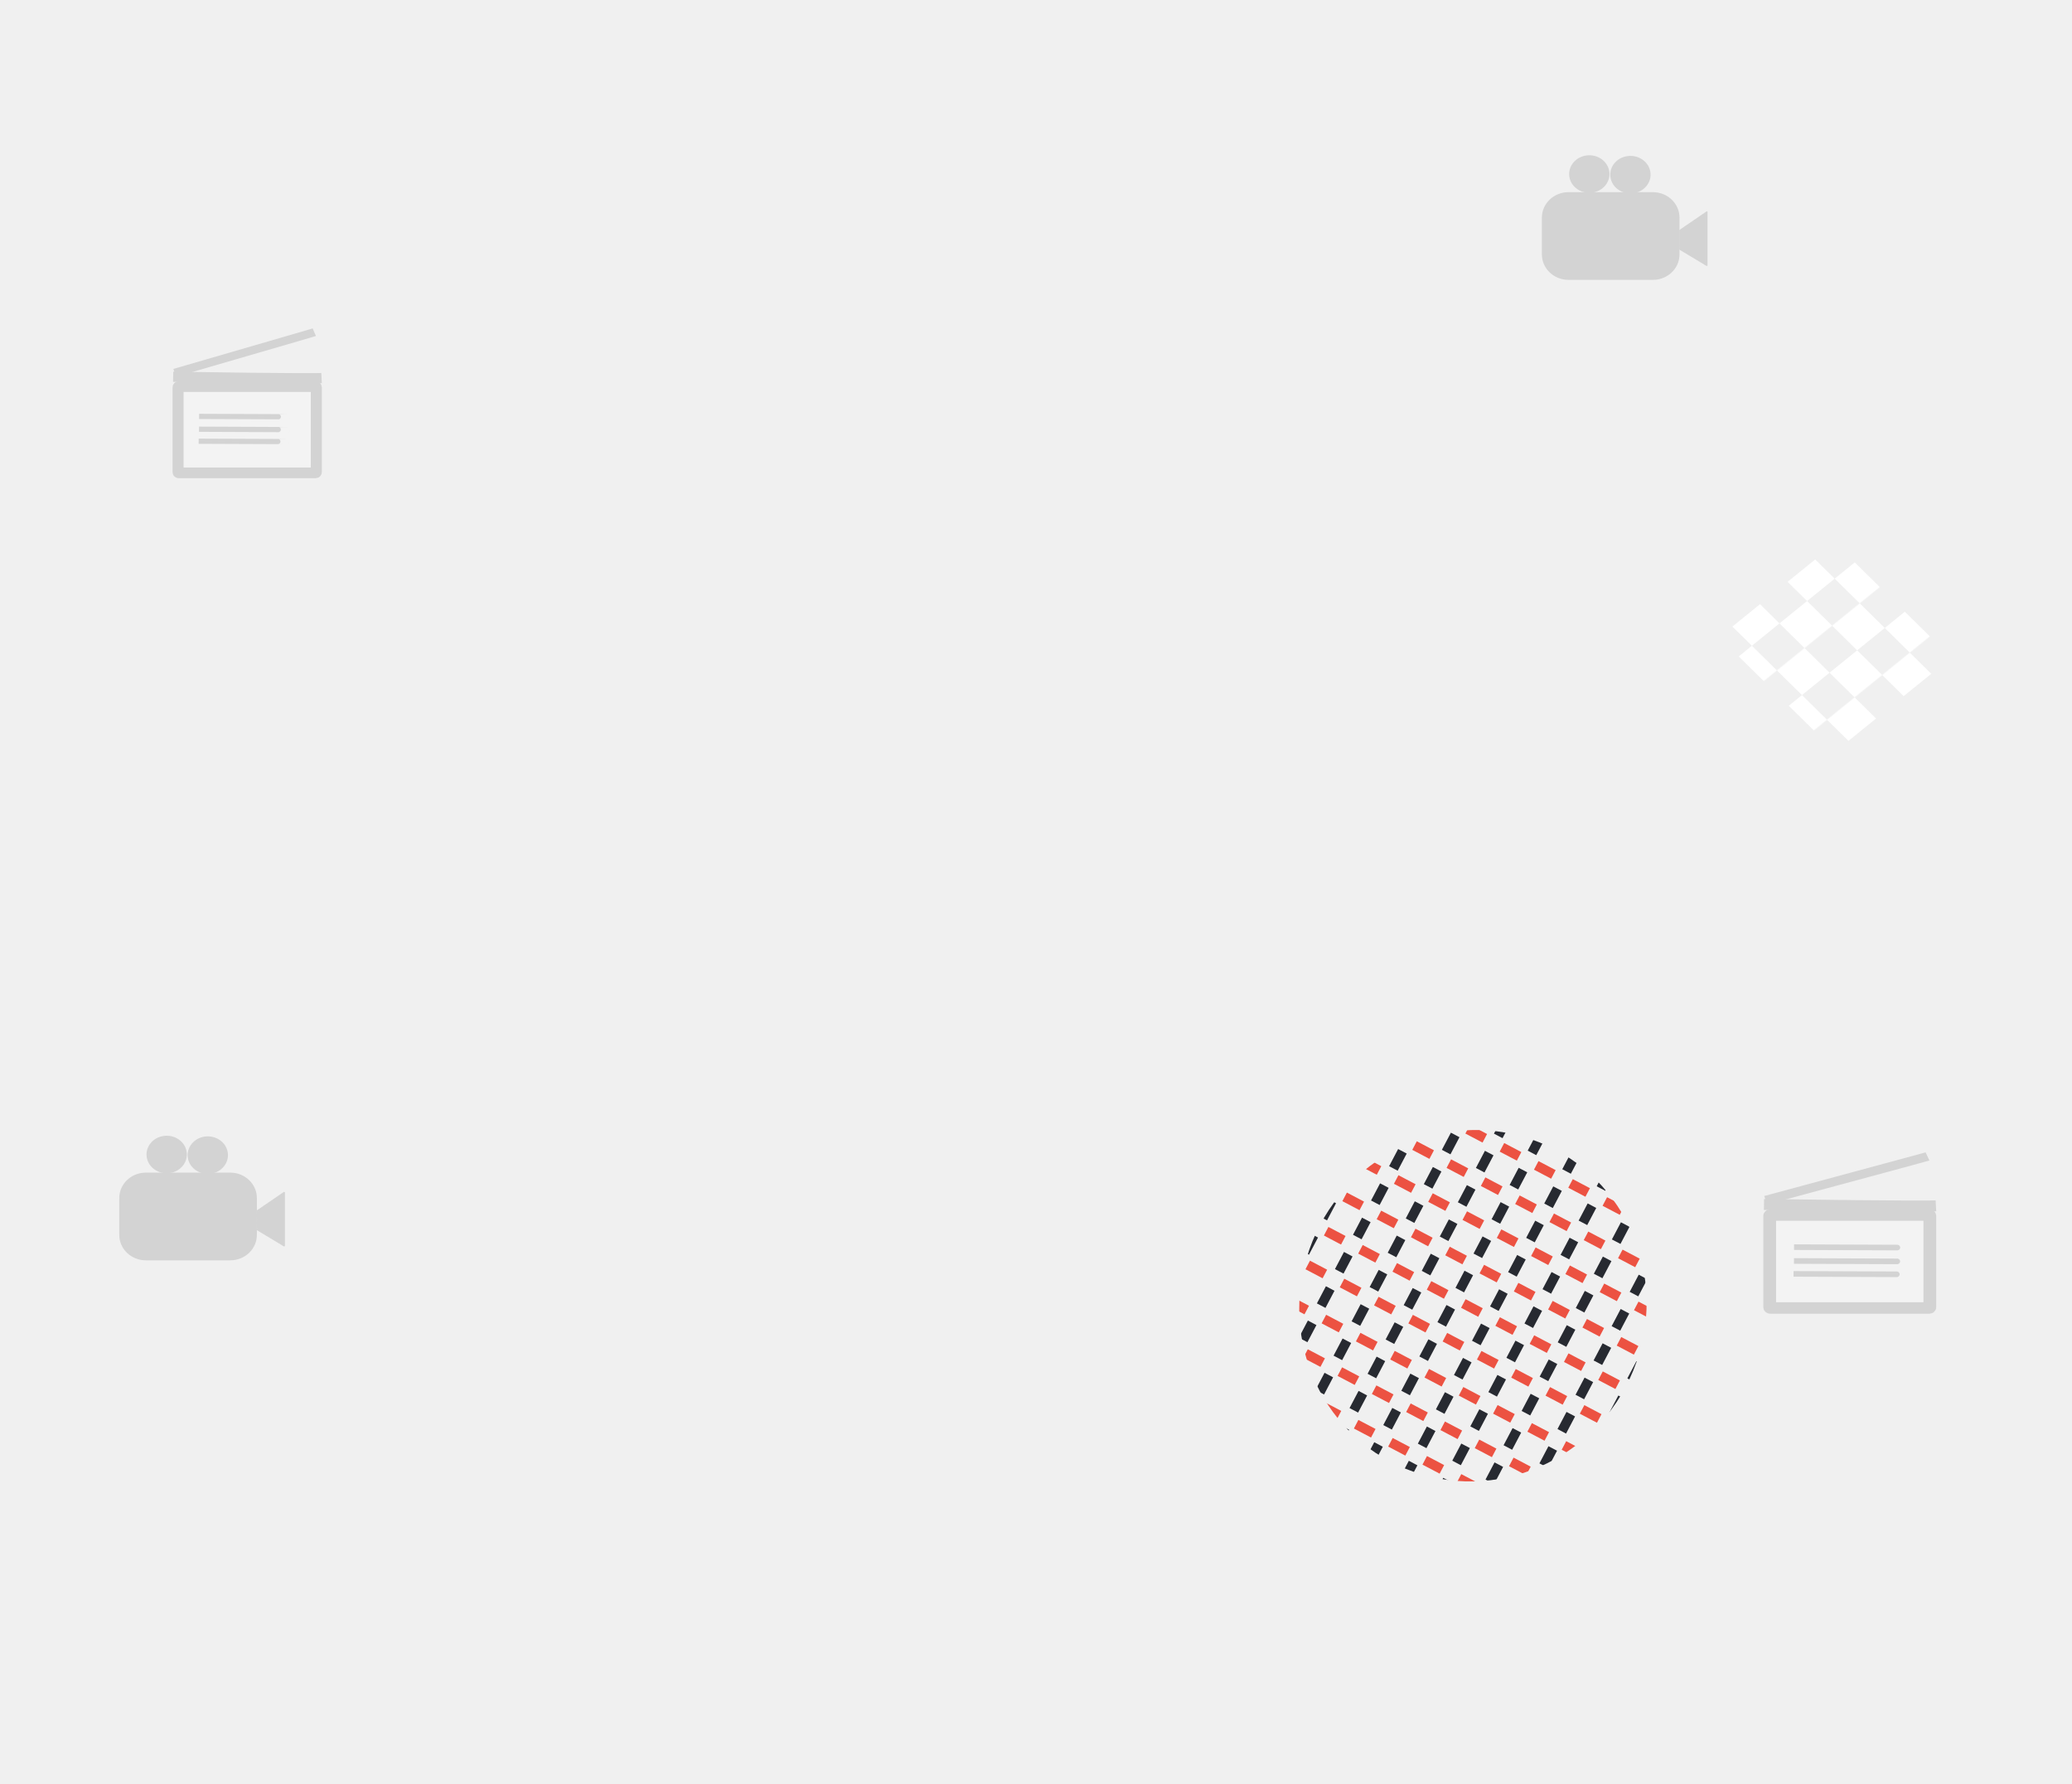
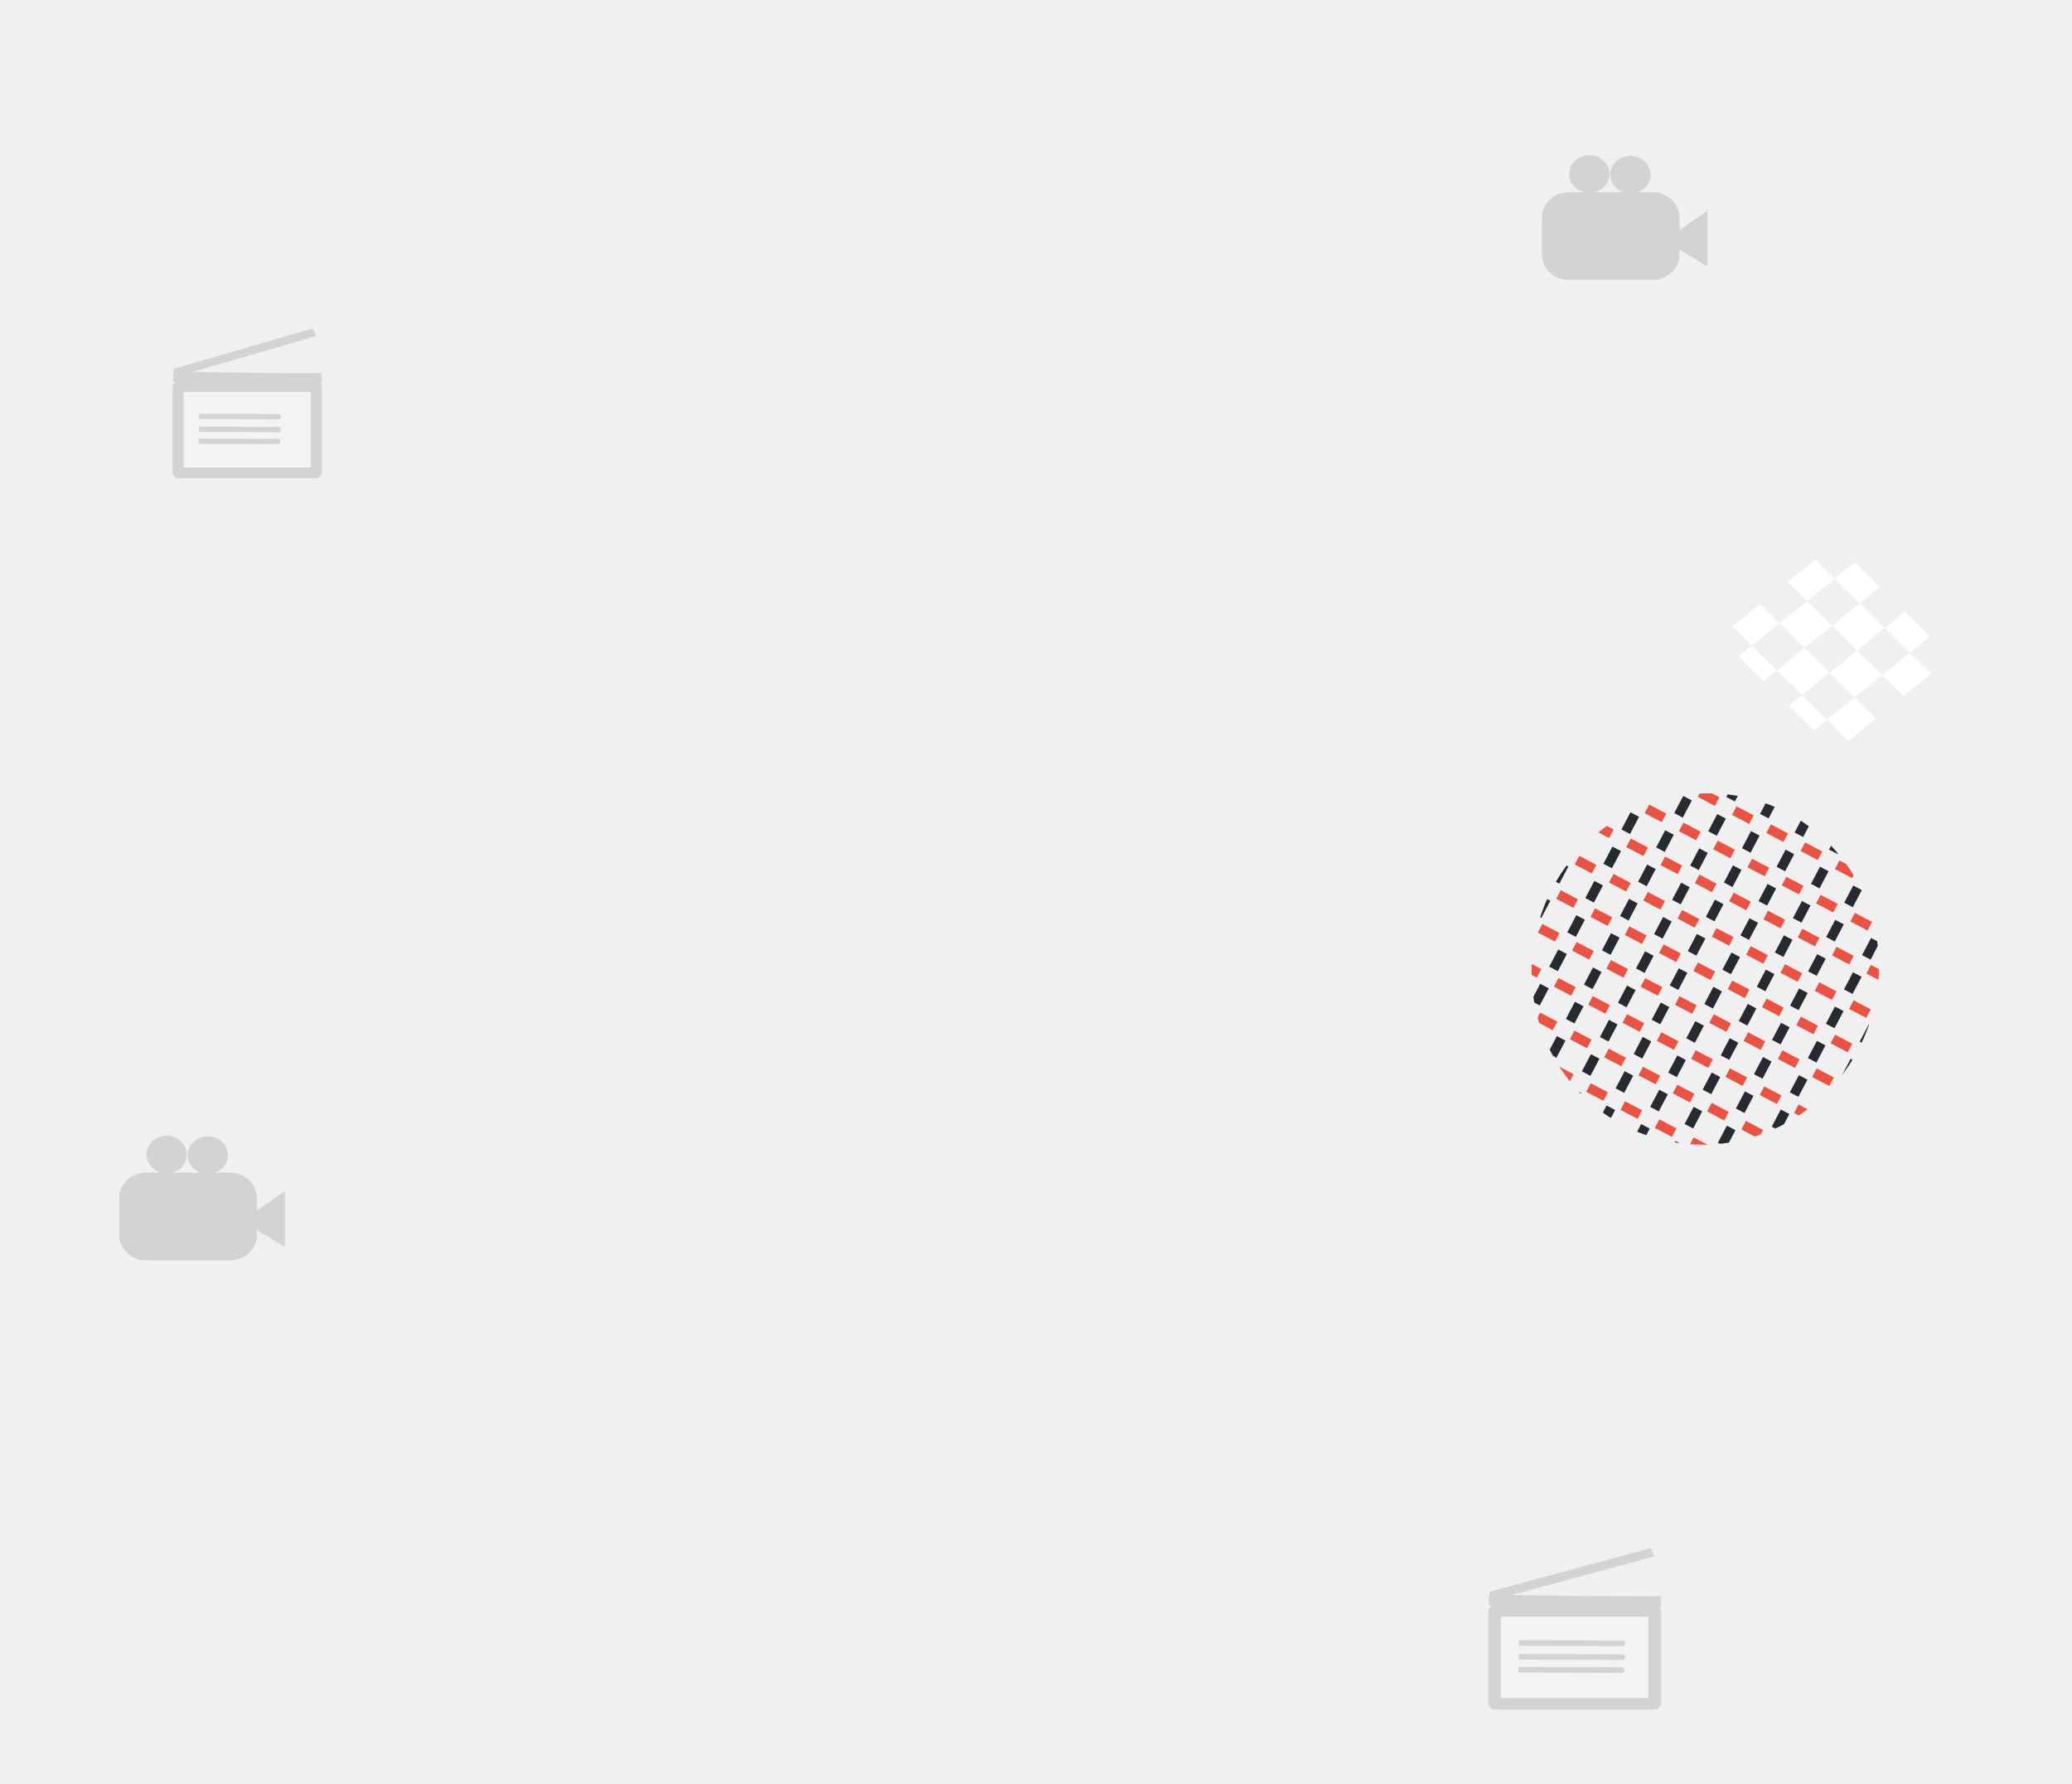
<svg xmlns="http://www.w3.org/2000/svg" xmlns:xlink="http://www.w3.org/1999/xlink" width="352mm" height="303mm" viewBox="0 0 352 303" version="1.1" id="svg8471">
  <defs id="defs8468">
    <pattern xlink:href="#Checkerboardwhite" id="pattern2939" patternTransform="matrix(5.96903,7.5944578e-8,-1.7388119e-8,6.034527,142.9975,-179.7464)" />
    <pattern patternUnits="userSpaceOnUse" width="2" height="2" patternTransform="translate(0,0) scale(10,10)" id="Checkerboardwhite">
      <rect style="fill:white;stroke:none" x="0" y="0" width="1" height="1" id="rect2036" />
      <rect style="fill:white;stroke:none" x="1" y="1" width="1" height="1" id="rect2038" />
    </pattern>
    <mask maskUnits="userSpaceOnUse" id="mask24985">
      <path style="display:inline;fill:#fffcfb;stroke:#000000;stroke-width:0.429;paint-order:fill markers stroke" d="M 78.096,122.327 A 23.259,23.663 0 0 1 58.211,148.974 23.259,23.663 0 0 1 32.01,128.756 23.259,23.663 0 0 1 51.871,102.091 23.259,23.663 0 0 1 78.091,122.284" id="path24987" />
    </mask>
    <mask maskUnits="userSpaceOnUse" id="mask43804">
      <path style="fill:#f3f3f3;fill-opacity:1;stroke:#d3d3d3;stroke-width:1.197;stroke-linejoin:bevel;stroke-dasharray:none;stroke-dashoffset:0;stroke-opacity:1;paint-order:fill markers stroke" id="path43806" d="m 247.508,41.237 a 11.693,14.573 0 0 1 -9.997,16.411 11.693,14.573 0 0 1 -13.172,-12.452 11.693,14.573 0 0 1 9.985,-16.423 11.693,14.573 0 0 1 13.181,12.437" />
    </mask>
    <mask maskUnits="userSpaceOnUse" id="mask43804-8">
      <path style="fill:#f3f3f3;fill-opacity:1;stroke:#d3d3d3;stroke-width:1.197;stroke-linejoin:bevel;stroke-dasharray:none;stroke-dashoffset:0;stroke-opacity:1;paint-order:fill markers stroke" id="path43806-8" d="m 247.508,41.237 a 11.693,14.573 0 0 1 -9.997,16.411 11.693,14.573 0 0 1 -13.172,-12.452 11.693,14.573 0 0 1 9.985,-16.423 11.693,14.573 0 0 1 13.181,12.437" />
    </mask>
    <mask maskUnits="userSpaceOnUse" id="mask3819">
      <path style="fill:#ffffff;stroke:#ec5242;stroke-width:0;stroke-dasharray:none;stroke-dashoffset:0;stroke-opacity:1" id="path3821" d="M 250.161,39.487 A 29.371,29.964 0 0 1 225.453,73.508 29.371,29.964 0 0 1 192.065,48.356 29.371,29.964 0 0 1 216.667,14.254 29.371,29.964 0 0 1 250.133,39.298" />
    </mask>
  </defs>
  <g id="layer1" style="display:inline">
    <g id="g41847" transform="matrix(0.6665914,0,0,0.6386767,-33.88708,172.6445)">
      <rect style="fill:#d3d3d3;fill-opacity:1;stroke:#d3d3d3;stroke-width:0.539;stroke-linejoin:bevel;stroke-dasharray:none;stroke-dashoffset:0;stroke-opacity:1;paint-order:fill markers stroke" id="rect40151" width="34.534" height="22.784" x="81.5" y="41.79" ry="6.504" />
      <path style="fill:#d3d3d3;fill-opacity:1;stroke:#d3d3d3;stroke-width:0.539;stroke-linejoin:bevel;stroke-dasharray:none;stroke-dashoffset:0;stroke-opacity:1;paint-order:fill markers stroke" id="path40205" d="m 98.144,36.063 a 4.871,4.722 0 0 1 -4.164,5.317 4.871,4.722 0 0 1 -5.487,-4.034 4.871,4.722 0 0 1 4.159,-5.321 4.871,4.722 0 0 1 5.491,4.029" />
      <path style="display:inline;fill:#d3d3d3;fill-opacity:1;stroke:#d3d3d3;stroke-width:0.539;stroke-linejoin:bevel;stroke-dasharray:none;stroke-dashoffset:0;stroke-opacity:1;paint-order:fill markers stroke" id="path40205-7" d="m 108.62,36.229 a 4.871,4.722 0 0 1 -4.164,5.317 4.871,4.722 0 0 1 -5.487,-4.034 4.871,4.722 0 0 1 4.159,-5.321 4.871,4.722 0 0 1 5.491,4.029" />
      <path id="rect40239" style="fill:#d3d3d3;stroke:#d3d3d3;stroke-width:0.278;stroke-linejoin:bevel;paint-order:fill markers stroke" d="m 116.392,51.667 6.916,-4.937 v 14.322 l -6.928,-4.347 z" />
    </g>
    <g id="g43172" transform="matrix(0.7203603,0,0,0.7000411,-22.79483,6.163406)">
      <rect style="fill:#f3f3f3;fill-opacity:1;stroke:#d3d3d3;stroke-width:2.597;stroke-linejoin:bevel;stroke-dasharray:none;stroke-dashoffset:0;stroke-opacity:1;paint-order:fill markers stroke" id="rect42575" width="32.599" height="20.929" x="73.639" y="84.99" ry="0.151" />
      <path style="fill:#f3f3f3;fill-opacity:1;stroke:#d3d3d3;stroke-width:1.992;stroke-linejoin:bevel;stroke-dasharray:none;stroke-dashoffset:0;stroke-opacity:1;paint-order:fill markers stroke" d="M 72.818,81.658 C 105.405,71.947 105.764,71.795 105.764,71.795" id="path43017" />
      <path style="display:inline;fill:#f3f3f3;fill-opacity:1;stroke:#d3d3d3;stroke-width:2.471;stroke-linejoin:bevel;stroke-dasharray:none;stroke-dashoffset:0;stroke-opacity:1;paint-order:fill markers stroke" d="m 72.479,82.609 c 31.134,0.506 35,0.317 35,0.317" id="path43017-6" />
      <path style="fill:#f3f3f3;fill-opacity:1;stroke:#d3d3d3;stroke-width:1.266;stroke-linejoin:bevel;stroke-dasharray:none;stroke-dashoffset:0;stroke-opacity:1;paint-order:fill markers stroke" d="m 78.601,92.222 c 21.373,0.091 21.295,0.091 21.295,0.091" id="path43059" />
      <path style="display:inline;fill:#f3f3f3;fill-opacity:1;stroke:#d3d3d3;stroke-width:1.266;stroke-linejoin:bevel;stroke-dasharray:none;stroke-dashoffset:0;stroke-opacity:1;paint-order:fill markers stroke" d="m 78.582,95.335 c 21.373,0.091 21.295,0.091 21.295,0.091" id="path43059-7" />
      <path style="display:inline;fill:#f3f3f3;fill-opacity:1;stroke:#d3d3d3;stroke-width:1.266;stroke-linejoin:bevel;stroke-dasharray:none;stroke-dashoffset:0;stroke-opacity:1;paint-order:fill markers stroke" d="m 78.494,98.241 c 21.373,0.091 21.295,0.091 21.295,0.091" id="path43059-3" />
    </g>
-     <g id="g43172-6" style="display:inline" transform="matrix(0.8345501,0,0,0.7543657,364.8295,132.5814)">
+     <g id="g43172-6" style="display:inline" transform="matrix(0.8345501,0,0,0.7543657,318.1008,199.8076)">
      <g id="g1464" transform="translate(-150.5522,12.82009)">
        <rect style="fill:#f3f3f3;fill-opacity:1;stroke:#d3d3d3;stroke-width:2.597;stroke-linejoin:bevel;stroke-dasharray:none;stroke-dashoffset:0;stroke-opacity:1;paint-order:fill markers stroke" id="rect42575-5" width="32.599" height="20.929" x="73.639" y="84.99" ry="0.151" />
        <path style="fill:#f3f3f3;fill-opacity:1;stroke:#d3d3d3;stroke-width:1.992;stroke-linejoin:bevel;stroke-dasharray:none;stroke-dashoffset:0;stroke-opacity:1;paint-order:fill markers stroke" d="M 72.818,81.658 C 105.405,71.947 105.764,71.795 105.764,71.795" id="path43017-63" />
        <path style="display:inline;fill:#f3f3f3;fill-opacity:1;stroke:#d3d3d3;stroke-width:2.471;stroke-linejoin:bevel;stroke-dasharray:none;stroke-dashoffset:0;stroke-opacity:1;paint-order:fill markers stroke" d="m 72.479,82.609 c 31.134,0.506 35,0.317 35,0.317" id="path43017-6-9" />
        <path style="fill:#f3f3f3;fill-opacity:1;stroke:#d3d3d3;stroke-width:1.266;stroke-linejoin:bevel;stroke-dasharray:none;stroke-dashoffset:0;stroke-opacity:1;paint-order:fill markers stroke" d="m 78.601,92.222 c 21.373,0.091 21.295,0.091 21.295,0.091" id="path43059-4" />
        <path style="display:inline;fill:#f3f3f3;fill-opacity:1;stroke:#d3d3d3;stroke-width:1.266;stroke-linejoin:bevel;stroke-dasharray:none;stroke-dashoffset:0;stroke-opacity:1;paint-order:fill markers stroke" d="m 78.582,95.335 c 21.373,0.091 21.295,0.091 21.295,0.091" id="path43059-7-8" />
        <path style="display:inline;fill:#f3f3f3;fill-opacity:1;stroke:#d3d3d3;stroke-width:1.266;stroke-linejoin:bevel;stroke-dasharray:none;stroke-dashoffset:0;stroke-opacity:1;paint-order:fill markers stroke" d="m 78.494,98.241 c 21.373,0.091 21.295,0.091 21.295,0.091" id="path43059-3-1" />
      </g>
    </g>
    <g id="g41847-2" transform="matrix(0.6665914,0,0,0.6386767,207.7946,6.119582)" style="display:inline">
      <rect style="fill:#d3d3d3;fill-opacity:1;stroke:#d3d3d3;stroke-width:0.539;stroke-linejoin:bevel;stroke-dasharray:none;stroke-dashoffset:0;stroke-opacity:1;paint-order:fill markers stroke" id="rect40151-9" width="34.534" height="22.784" x="81.5" y="41.79" ry="6.504" />
      <path style="fill:#d3d3d3;fill-opacity:1;stroke:#d3d3d3;stroke-width:0.539;stroke-linejoin:bevel;stroke-dasharray:none;stroke-dashoffset:0;stroke-opacity:1;paint-order:fill markers stroke" id="path40205-3" d="m 98.144,36.063 a 4.871,4.722 0 0 1 -4.164,5.317 4.871,4.722 0 0 1 -5.487,-4.034 4.871,4.722 0 0 1 4.159,-5.321 4.871,4.722 0 0 1 5.491,4.029" />
      <path style="display:inline;fill:#d3d3d3;fill-opacity:1;stroke:#d3d3d3;stroke-width:0.539;stroke-linejoin:bevel;stroke-dasharray:none;stroke-dashoffset:0;stroke-opacity:1;paint-order:fill markers stroke" id="path40205-7-9" d="m 108.62,36.229 a 4.871,4.722 0 0 1 -4.164,5.317 4.871,4.722 0 0 1 -5.487,-4.034 4.871,4.722 0 0 1 4.159,-5.321 4.871,4.722 0 0 1 5.491,4.029" />
      <path id="rect40239-0" style="fill:#d3d3d3;stroke:#d3d3d3;stroke-width:0.278;stroke-linejoin:bevel;paint-order:fill markers stroke" d="m 116.392,51.667 6.916,-4.937 v 14.322 l -6.928,-4.347 z" />
    </g>
    <rect style="fill:url(#pattern2939);fill-opacity:1;stroke:#d3d3d3;stroke-width:0;stroke-dasharray:none;stroke-opacity:1;paint-order:fill markers stroke" id="rect418" width="27.671" height="25.37" x="269.668" y="-153.957" transform="matrix(0.7126036,0.7015669,-0.7769285,0.6295888,0,0)" />
-     <g id="g3964" transform="rotate(27.7334,-124.6526,191.806)">
+     <g id="g3964" transform="rotate(27.7334,10.92042,243.1539)">
      <g id="g3939">
        <g id="g3915">
          <g id="g3813" mask="url(#mask3819)">
            <path style="fill:#ffffff;stroke:#272a31;stroke-width:1.646;stroke-dasharray:3.292;stroke-dashoffset:0" d="m 191.613,12.95 -0.037,72.234" id="path1949" />
            <path style="display:inline;fill:#ffffff;stroke:#272a31;stroke-width:1.646;stroke-dasharray:3.292;stroke-dashoffset:0" d="m 198.304,13.064 -0.037,72.234" id="path1949-9" />
            <path style="display:inline;fill:#ffffff;stroke:#272a31;stroke-width:1.646;stroke-dasharray:3.292;stroke-dashoffset:0" d="m 204.943,13.018 -0.037,72.234" id="path1949-3" />
            <path style="display:inline;fill:#ffffff;stroke:#272a31;stroke-width:1.646;stroke-dasharray:3.292;stroke-dashoffset:0" d="m 211.492,13.052 -0.037,72.234" id="path1949-60" />
            <path style="display:inline;fill:#ffffff;stroke:#272a31;stroke-width:1.646;stroke-dasharray:3.292;stroke-dashoffset:0" d="m 217.909,12.94 -0.037,72.234" id="path1949-62" />
            <path style="display:inline;fill:#ffffff;stroke:#272a31;stroke-width:1.646;stroke-dasharray:3.292;stroke-dashoffset:0" d="m 224.577,12.998 -0.037,72.234" id="path1949-61" />
            <path style="display:inline;fill:#ffffff;stroke:#272a31;stroke-width:1.646;stroke-dasharray:3.292;stroke-dashoffset:0" d="m 231.099,12.841 -0.037,72.234" id="path1949-8" />
            <path style="display:inline;fill:#ffffff;stroke:#272a31;stroke-width:1.646;stroke-dasharray:3.292;stroke-dashoffset:0" d="m 237.589,13.046 -0.037,72.234" id="path1949-7" />
            <path style="display:inline;fill:#ffffff;stroke:#272a31;stroke-width:1.646;stroke-dasharray:3.292;stroke-dashoffset:0" d="m 244.413,12.935 -0.037,72.234" id="path1949-92" />
            <path style="display:inline;fill:#ffffff;stroke:#272a31;stroke-width:1.646;stroke-dasharray:3.292;stroke-dashoffset:0" d="m 250.904,12.96 -0.037,72.234" id="path1949-0" />
            <path style="display:inline;fill:#ffffff;stroke:#ec5242;stroke-width:1.646;stroke-dasharray:3.292;stroke-dashoffset:0;stroke-opacity:1" d="m 255.745,17.789 -72.234,-0.037" id="path1949-6" />
            <path style="display:inline;fill:#ffffff;stroke:#ec5242;stroke-width:1.646;stroke-dasharray:3.292;stroke-dashoffset:0;stroke-opacity:1" d="m 255.63,24.441 -72.234,-0.037" id="path1949-6-7" />
            <path style="display:inline;fill:#ffffff;stroke:#ec5242;stroke-width:1.646;stroke-dasharray:3.292;stroke-dashoffset:0;stroke-opacity:1" d="m 255.553,30.994 -72.234,-0.037" id="path1949-6-5" />
            <path style="display:inline;fill:#ffffff;stroke:#ec5242;stroke-width:1.646;stroke-dasharray:3.292;stroke-dashoffset:0;stroke-opacity:1" d="m 255.757,37.683 -72.234,-0.037" id="path1949-6-3" />
            <path style="display:inline;fill:#ffffff;stroke:#ec5242;stroke-width:1.646;stroke-dasharray:3.292;stroke-dashoffset:0;stroke-opacity:1" d="m 255.697,44.313 -72.234,-0.037" id="path1949-6-56" />
            <path style="display:inline;fill:#ffffff;stroke:#ec5242;stroke-width:1.646;stroke-dasharray:3.292;stroke-dashoffset:0;stroke-opacity:1" d="m 255.591,50.839 -72.234,-0.037" id="path1949-6-2" />
            <path style="display:inline;fill:#ffffff;stroke:#ec5242;stroke-width:1.646;stroke-dasharray:3.292;stroke-dashoffset:0;stroke-opacity:1" d="m 255.711,57.691 -72.234,-0.037" id="path1949-6-9" />
            <path style="display:inline;fill:#ffffff;stroke:#ec5242;stroke-width:1.646;stroke-dasharray:3.292;stroke-dashoffset:0;stroke-opacity:1" d="m 255.68,64.329 -72.234,-0.037" id="path1949-6-1" />
            <path style="display:inline;fill:#ffffff;stroke:#ec5242;stroke-width:1.646;stroke-dasharray:3.292;stroke-dashoffset:0;stroke-opacity:1" d="m 255.706,70.943 -72.234,-0.037" id="path1949-6-27" />
            <path style="display:inline;fill:#ffffff;stroke:#ec5242;stroke-width:1.646;stroke-dasharray:3.292;stroke-dashoffset:0;stroke-opacity:1" d="m 255.568,77.413 -72.234,-0.037" id="path1949-6-0" />
          </g>
        </g>
      </g>
    </g>
  </g>
</svg>
